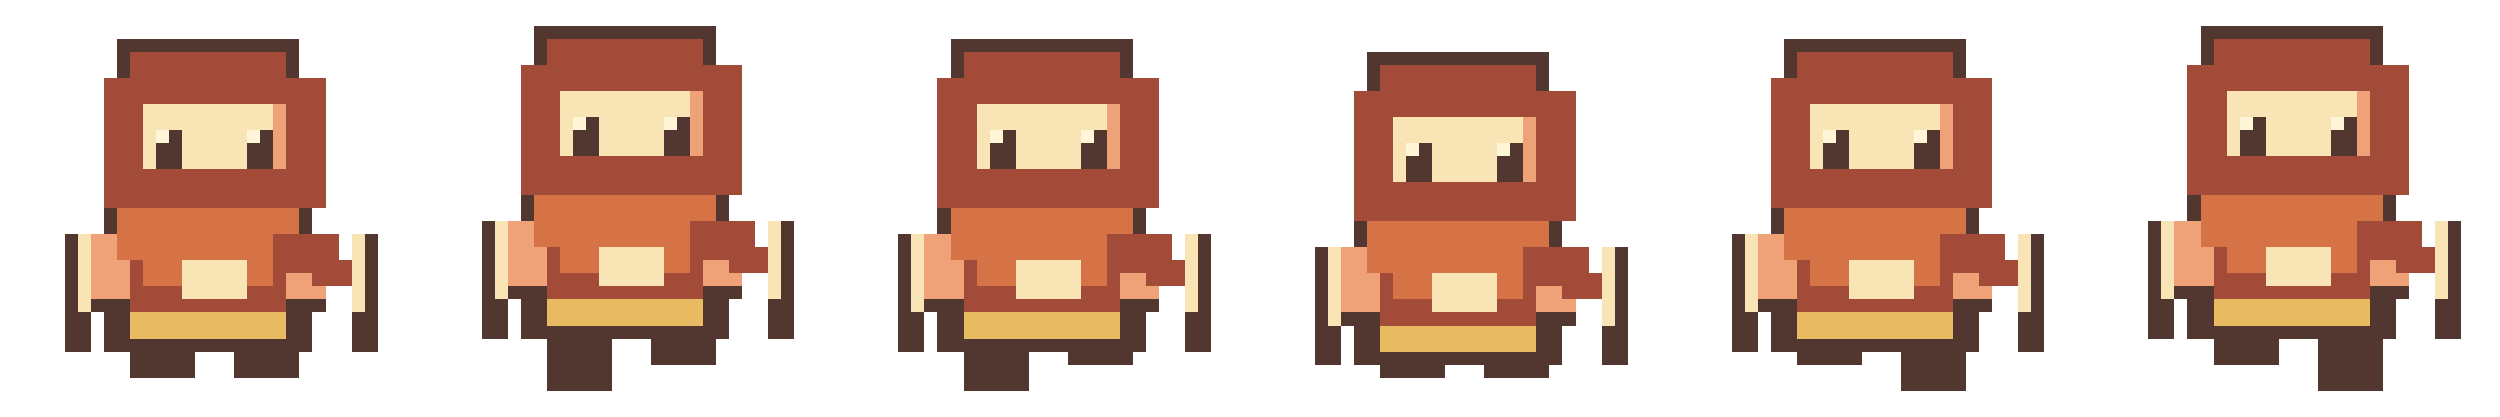
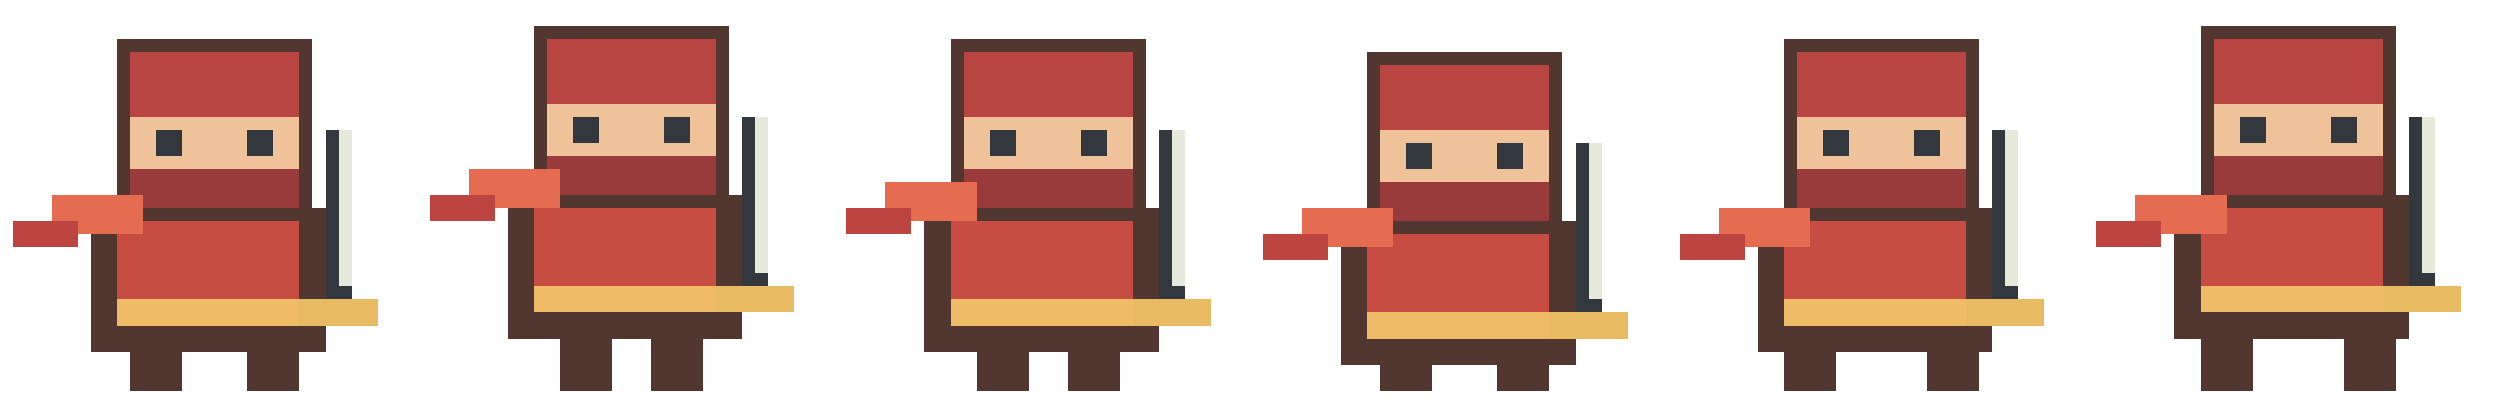
<svg xmlns="http://www.w3.org/2000/svg" width="192" height="32" viewBox="0 0 192 32" shape-rendering="crispEdges">
  <g transform="translate(0 0)">
-     <rect x="10" y="25" width="5" height="4" fill="#51372f" />
-     <rect x="18" y="25" width="5" height="4" fill="#51372f" />
-     <rect x="8" y="16" width="16" height="11" fill="#51372f" />
-     <rect x="7" y="18" width="18" height="6" fill="#51372f" />
-     <rect x="10" y="17" width="12" height="8" fill="#a34b39" />
-     <rect x="11" y="17" width="10" height="5" fill="#d57346" />
-     <rect x="10" y="24" width="12" height="2" fill="#e8ba61" />
-     <rect x="14" y="20" width="5" height="3" fill="#f9e4b5" />
-     <rect x="7" y="18" width="3" height="5" fill="#efa278" />
-     <rect x="22" y="18" width="3" height="5" fill="#efa278" />
-     <rect x="10" y="4" width="12" height="2" fill="#51372f" />
-     <rect x="8" y="6" width="16" height="9" fill="#51372f" />
-     <rect x="10" y="15" width="12" height="2" fill="#51372f" />
-     <rect x="10" y="7" width="12" height="8" fill="#efa278" />
-     <rect x="11" y="8" width="10" height="6" fill="#f9e4b5" />
-     <rect x="12" y="10" width="2" height="3" fill="#51372f" />
-     <rect x="19" y="10" width="2" height="3" fill="#51372f" />
-     <rect x="12" y="10" width="1" height="1" fill="#fff5d7" />
-     <rect x="19" y="10" width="1" height="1" fill="#fff5d7" />
-     <rect x="15" y="14" width="3" height="1" fill="#a34b39" />
-     <rect x="10" y="13" width="2" height="1" fill="#efa278" />
-     <rect x="21" y="13" width="2" height="1" fill="#efa278" />
-     <rect x="9" y="3" width="14" height="3" fill="#51372f" />
-     <rect x="8" y="6" width="3" height="10" fill="#a34b39" />
-     <rect x="22" y="6" width="3" height="10" fill="#a34b39" />
-     <rect x="10" y="4" width="12" height="4" fill="#a34b39" />
-     <rect x="11" y="13" width="11" height="3" fill="#a34b39" />
-     <rect x="9" y="16" width="14" height="4" fill="#d57346" />
-     <rect x="21" y="18" width="5" height="3" fill="#a34b39" />
-     <rect x="24" y="20" width="4" height="2" fill="#a34b39" />
-     <rect x="5" y="18" width="2" height="9" fill="#51372f" />
-     <rect x="6" y="18" width="1" height="6" fill="#f9e4b5" />
-     <rect x="27" y="18" width="2" height="9" fill="#51372f" />
-     <rect x="27" y="18" width="1" height="6" fill="#f9e4b5" />
+     <rect x="9" y="3" width="15" height="13" fill="#51372f" />
+     <rect x="10" y="4" width="13" height="11" fill="#b94543" />
+     <rect x="10" y="9" width="13" height="4" fill="#f0c29a" />
+     <rect x="12" y="10" width="2" height="2" fill="#32383e" />
+     <rect x="19" y="10" width="2" height="2" fill="#32383e" />
+     <rect x="10" y="13" width="13" height="4" fill="#993b3b" />
+     <rect x="7" y="16" width="18" height="11" fill="#51372f" />
+     <rect x="9" y="17" width="14" height="8" fill="#c74d43" />
+     <rect x="9" y="23" width="14" height="2" fill="#f0bb67" />
+     <rect x="4" y="15" width="7" height="3" fill="#e56b51" />
+     <rect x="1" y="17" width="5" height="2" fill="#bc4541" />
+     <rect x="25" y="10" width="2" height="15" fill="#32383e" />
+     <rect x="26" y="10" width="1" height="12" fill="#e7eadb" />
+     <rect x="23" y="23" width="6" height="2" fill="#e8ba61" />
+     <rect x="10" y="26" width="4" height="4" fill="#51372f" />
+     <rect x="19" y="26" width="4" height="4" fill="#51372f" />
  </g>
  <g transform="translate(32 0)">
-     <rect x="10" y="26" width="5" height="4" fill="#51372f" />
-     <rect x="18" y="24" width="5" height="4" fill="#51372f" />
-     <rect x="8" y="15" width="16" height="11" fill="#51372f" />
-     <rect x="7" y="17" width="18" height="6" fill="#51372f" />
-     <rect x="10" y="16" width="12" height="8" fill="#a34b39" />
-     <rect x="11" y="16" width="10" height="5" fill="#d57346" />
-     <rect x="10" y="23" width="12" height="2" fill="#e8ba61" />
-     <rect x="14" y="19" width="5" height="3" fill="#f9e4b5" />
-     <rect x="7" y="17" width="3" height="5" fill="#efa278" />
-     <rect x="22" y="17" width="3" height="5" fill="#efa278" />
-     <rect x="10" y="3" width="12" height="2" fill="#51372f" />
-     <rect x="8" y="5" width="16" height="9" fill="#51372f" />
-     <rect x="10" y="14" width="12" height="2" fill="#51372f" />
-     <rect x="10" y="6" width="12" height="8" fill="#efa278" />
-     <rect x="11" y="7" width="10" height="6" fill="#f9e4b5" />
-     <rect x="12" y="9" width="2" height="3" fill="#51372f" />
-     <rect x="19" y="9" width="2" height="3" fill="#51372f" />
-     <rect x="12" y="9" width="1" height="1" fill="#fff5d7" />
-     <rect x="19" y="9" width="1" height="1" fill="#fff5d7" />
-     <rect x="15" y="13" width="3" height="1" fill="#a34b39" />
-     <rect x="10" y="12" width="2" height="1" fill="#efa278" />
-     <rect x="21" y="12" width="2" height="1" fill="#efa278" />
-     <rect x="9" y="2" width="14" height="3" fill="#51372f" />
-     <rect x="8" y="5" width="3" height="10" fill="#a34b39" />
-     <rect x="22" y="5" width="3" height="10" fill="#a34b39" />
-     <rect x="10" y="3" width="12" height="4" fill="#a34b39" />
-     <rect x="11" y="12" width="11" height="3" fill="#a34b39" />
-     <rect x="9" y="15" width="14" height="4" fill="#d57346" />
-     <rect x="21" y="17" width="5" height="3" fill="#a34b39" />
-     <rect x="24" y="19" width="4" height="2" fill="#a34b39" />
-     <rect x="5" y="17" width="2" height="9" fill="#51372f" />
-     <rect x="6" y="17" width="1" height="6" fill="#f9e4b5" />
-     <rect x="27" y="17" width="2" height="9" fill="#51372f" />
-     <rect x="27" y="17" width="1" height="6" fill="#f9e4b5" />
+     <rect x="9" y="2" width="15" height="13" fill="#51372f" />
+     <rect x="10" y="3" width="13" height="11" fill="#b94543" />
+     <rect x="10" y="8" width="13" height="4" fill="#f0c29a" />
+     <rect x="12" y="9" width="2" height="2" fill="#32383e" />
+     <rect x="19" y="9" width="2" height="2" fill="#32383e" />
+     <rect x="10" y="12" width="13" height="4" fill="#993b3b" />
+     <rect x="7" y="15" width="18" height="11" fill="#51372f" />
+     <rect x="9" y="16" width="14" height="8" fill="#c74d43" />
+     <rect x="9" y="22" width="14" height="2" fill="#f0bb67" />
+     <rect x="4" y="13" width="7" height="3" fill="#e56b51" />
+     <rect x="1" y="15" width="5" height="2" fill="#bc4541" />
+     <rect x="25" y="9" width="2" height="15" fill="#32383e" />
+     <rect x="26" y="9" width="1" height="12" fill="#e7eadb" />
+     <rect x="23" y="22" width="6" height="2" fill="#e8ba61" />
+     <rect x="11" y="26" width="4" height="4" fill="#51372f" />
+     <rect x="18" y="26" width="4" height="4" fill="#51372f" />
  </g>
  <g transform="translate(64 0)">
-     <rect x="10" y="26" width="5" height="4" fill="#51372f" />
-     <rect x="18" y="24" width="5" height="4" fill="#51372f" />
-     <rect x="8" y="16" width="16" height="11" fill="#51372f" />
-     <rect x="7" y="18" width="18" height="6" fill="#51372f" />
-     <rect x="10" y="17" width="12" height="8" fill="#a34b39" />
-     <rect x="11" y="17" width="10" height="5" fill="#d57346" />
-     <rect x="10" y="24" width="12" height="2" fill="#e8ba61" />
-     <rect x="14" y="20" width="5" height="3" fill="#f9e4b5" />
-     <rect x="7" y="18" width="3" height="5" fill="#efa278" />
-     <rect x="22" y="18" width="3" height="5" fill="#efa278" />
-     <rect x="10" y="4" width="12" height="2" fill="#51372f" />
-     <rect x="8" y="6" width="16" height="9" fill="#51372f" />
-     <rect x="10" y="15" width="12" height="2" fill="#51372f" />
-     <rect x="10" y="7" width="12" height="8" fill="#efa278" />
-     <rect x="11" y="8" width="10" height="6" fill="#f9e4b5" />
-     <rect x="12" y="10" width="2" height="3" fill="#51372f" />
-     <rect x="19" y="10" width="2" height="3" fill="#51372f" />
-     <rect x="12" y="10" width="1" height="1" fill="#fff5d7" />
-     <rect x="19" y="10" width="1" height="1" fill="#fff5d7" />
-     <rect x="15" y="14" width="3" height="1" fill="#a34b39" />
-     <rect x="10" y="13" width="2" height="1" fill="#efa278" />
-     <rect x="21" y="13" width="2" height="1" fill="#efa278" />
-     <rect x="9" y="3" width="14" height="3" fill="#51372f" />
-     <rect x="8" y="6" width="3" height="10" fill="#a34b39" />
-     <rect x="22" y="6" width="3" height="10" fill="#a34b39" />
-     <rect x="10" y="4" width="12" height="4" fill="#a34b39" />
-     <rect x="11" y="13" width="11" height="3" fill="#a34b39" />
-     <rect x="9" y="16" width="14" height="4" fill="#d57346" />
-     <rect x="21" y="18" width="5" height="3" fill="#a34b39" />
-     <rect x="24" y="20" width="4" height="2" fill="#a34b39" />
-     <rect x="5" y="18" width="2" height="9" fill="#51372f" />
-     <rect x="6" y="18" width="1" height="6" fill="#f9e4b5" />
-     <rect x="27" y="18" width="2" height="9" fill="#51372f" />
-     <rect x="27" y="18" width="1" height="6" fill="#f9e4b5" />
+     <rect x="9" y="3" width="15" height="13" fill="#51372f" />
+     <rect x="10" y="4" width="13" height="11" fill="#b94543" />
+     <rect x="10" y="9" width="13" height="4" fill="#f0c29a" />
+     <rect x="12" y="10" width="2" height="2" fill="#32383e" />
+     <rect x="19" y="10" width="2" height="2" fill="#32383e" />
+     <rect x="10" y="13" width="13" height="4" fill="#993b3b" />
+     <rect x="7" y="16" width="18" height="11" fill="#51372f" />
+     <rect x="9" y="17" width="14" height="8" fill="#c74d43" />
+     <rect x="9" y="23" width="14" height="2" fill="#f0bb67" />
+     <rect x="4" y="14" width="7" height="3" fill="#e56b51" />
+     <rect x="1" y="16" width="5" height="2" fill="#bc4541" />
+     <rect x="25" y="10" width="2" height="15" fill="#32383e" />
+     <rect x="26" y="10" width="1" height="12" fill="#e7eadb" />
+     <rect x="23" y="23" width="6" height="2" fill="#e8ba61" />
+     <rect x="11" y="26" width="4" height="4" fill="#51372f" />
+     <rect x="18" y="26" width="4" height="4" fill="#51372f" />
  </g>
  <g transform="translate(96 0)">
-     <rect x="10" y="25" width="5" height="4" fill="#51372f" />
-     <rect x="18" y="25" width="5" height="4" fill="#51372f" />
-     <rect x="8" y="17" width="16" height="11" fill="#51372f" />
-     <rect x="7" y="19" width="18" height="6" fill="#51372f" />
-     <rect x="10" y="18" width="12" height="8" fill="#a34b39" />
-     <rect x="11" y="18" width="10" height="5" fill="#d57346" />
-     <rect x="10" y="25" width="12" height="2" fill="#e8ba61" />
-     <rect x="14" y="21" width="5" height="3" fill="#f9e4b5" />
-     <rect x="7" y="19" width="3" height="5" fill="#efa278" />
-     <rect x="22" y="19" width="3" height="5" fill="#efa278" />
-     <rect x="10" y="5" width="12" height="2" fill="#51372f" />
-     <rect x="8" y="7" width="16" height="9" fill="#51372f" />
-     <rect x="10" y="16" width="12" height="2" fill="#51372f" />
-     <rect x="10" y="8" width="12" height="8" fill="#efa278" />
-     <rect x="11" y="9" width="10" height="6" fill="#f9e4b5" />
-     <rect x="12" y="11" width="2" height="3" fill="#51372f" />
-     <rect x="19" y="11" width="2" height="3" fill="#51372f" />
-     <rect x="12" y="11" width="1" height="1" fill="#fff5d7" />
-     <rect x="19" y="11" width="1" height="1" fill="#fff5d7" />
-     <rect x="15" y="15" width="3" height="1" fill="#a34b39" />
-     <rect x="10" y="14" width="2" height="1" fill="#efa278" />
-     <rect x="21" y="14" width="2" height="1" fill="#efa278" />
-     <rect x="9" y="4" width="14" height="3" fill="#51372f" />
-     <rect x="8" y="7" width="3" height="10" fill="#a34b39" />
-     <rect x="22" y="7" width="3" height="10" fill="#a34b39" />
-     <rect x="10" y="5" width="12" height="4" fill="#a34b39" />
-     <rect x="11" y="14" width="11" height="3" fill="#a34b39" />
-     <rect x="9" y="17" width="14" height="4" fill="#d57346" />
-     <rect x="21" y="19" width="5" height="3" fill="#a34b39" />
-     <rect x="24" y="21" width="4" height="2" fill="#a34b39" />
-     <rect x="5" y="19" width="2" height="9" fill="#51372f" />
-     <rect x="6" y="19" width="1" height="6" fill="#f9e4b5" />
-     <rect x="27" y="19" width="2" height="9" fill="#51372f" />
-     <rect x="27" y="19" width="1" height="6" fill="#f9e4b5" />
+     <rect x="9" y="4" width="15" height="13" fill="#51372f" />
+     <rect x="10" y="5" width="13" height="11" fill="#b94543" />
+     <rect x="10" y="10" width="13" height="4" fill="#f0c29a" />
+     <rect x="12" y="11" width="2" height="2" fill="#32383e" />
+     <rect x="19" y="11" width="2" height="2" fill="#32383e" />
+     <rect x="10" y="14" width="13" height="4" fill="#993b3b" />
+     <rect x="7" y="17" width="18" height="11" fill="#51372f" />
+     <rect x="9" y="18" width="14" height="8" fill="#c74d43" />
+     <rect x="9" y="24" width="14" height="2" fill="#f0bb67" />
+     <rect x="4" y="16" width="7" height="3" fill="#e56b51" />
+     <rect x="1" y="18" width="5" height="2" fill="#bc4541" />
+     <rect x="25" y="11" width="2" height="15" fill="#32383e" />
+     <rect x="26" y="11" width="1" height="12" fill="#e7eadb" />
+     <rect x="23" y="24" width="6" height="2" fill="#e8ba61" />
+     <rect x="10" y="26" width="4" height="4" fill="#51372f" />
+     <rect x="19" y="26" width="4" height="4" fill="#51372f" />
  </g>
  <g transform="translate(128 0)">
-     <rect x="10" y="24" width="5" height="4" fill="#51372f" />
-     <rect x="18" y="26" width="5" height="4" fill="#51372f" />
-     <rect x="8" y="16" width="16" height="11" fill="#51372f" />
-     <rect x="7" y="18" width="18" height="6" fill="#51372f" />
-     <rect x="10" y="17" width="12" height="8" fill="#a34b39" />
-     <rect x="11" y="17" width="10" height="5" fill="#d57346" />
-     <rect x="10" y="24" width="12" height="2" fill="#e8ba61" />
-     <rect x="14" y="20" width="5" height="3" fill="#f9e4b5" />
-     <rect x="7" y="18" width="3" height="5" fill="#efa278" />
-     <rect x="22" y="18" width="3" height="5" fill="#efa278" />
-     <rect x="10" y="4" width="12" height="2" fill="#51372f" />
-     <rect x="8" y="6" width="16" height="9" fill="#51372f" />
-     <rect x="10" y="15" width="12" height="2" fill="#51372f" />
-     <rect x="10" y="7" width="12" height="8" fill="#efa278" />
-     <rect x="11" y="8" width="10" height="6" fill="#f9e4b5" />
-     <rect x="12" y="10" width="2" height="3" fill="#51372f" />
-     <rect x="19" y="10" width="2" height="3" fill="#51372f" />
-     <rect x="12" y="10" width="1" height="1" fill="#fff5d7" />
-     <rect x="19" y="10" width="1" height="1" fill="#fff5d7" />
-     <rect x="15" y="14" width="3" height="1" fill="#a34b39" />
-     <rect x="10" y="13" width="2" height="1" fill="#efa278" />
-     <rect x="21" y="13" width="2" height="1" fill="#efa278" />
-     <rect x="9" y="3" width="14" height="3" fill="#51372f" />
-     <rect x="8" y="6" width="3" height="10" fill="#a34b39" />
-     <rect x="22" y="6" width="3" height="10" fill="#a34b39" />
-     <rect x="10" y="4" width="12" height="4" fill="#a34b39" />
-     <rect x="11" y="13" width="11" height="3" fill="#a34b39" />
-     <rect x="9" y="16" width="14" height="4" fill="#d57346" />
-     <rect x="21" y="18" width="5" height="3" fill="#a34b39" />
-     <rect x="24" y="20" width="4" height="2" fill="#a34b39" />
-     <rect x="5" y="18" width="2" height="9" fill="#51372f" />
-     <rect x="6" y="18" width="1" height="6" fill="#f9e4b5" />
-     <rect x="27" y="18" width="2" height="9" fill="#51372f" />
-     <rect x="27" y="18" width="1" height="6" fill="#f9e4b5" />
+     <rect x="9" y="3" width="15" height="13" fill="#51372f" />
+     <rect x="10" y="4" width="13" height="11" fill="#b94543" />
+     <rect x="10" y="9" width="13" height="4" fill="#f0c29a" />
+     <rect x="12" y="10" width="2" height="2" fill="#32383e" />
+     <rect x="19" y="10" width="2" height="2" fill="#32383e" />
+     <rect x="10" y="13" width="13" height="4" fill="#993b3b" />
+     <rect x="7" y="16" width="18" height="11" fill="#51372f" />
+     <rect x="9" y="17" width="14" height="8" fill="#c74d43" />
+     <rect x="9" y="23" width="14" height="2" fill="#f0bb67" />
+     <rect x="4" y="16" width="7" height="3" fill="#e56b51" />
+     <rect x="1" y="18" width="5" height="2" fill="#bc4541" />
+     <rect x="25" y="10" width="2" height="15" fill="#32383e" />
+     <rect x="26" y="10" width="1" height="12" fill="#e7eadb" />
+     <rect x="23" y="23" width="6" height="2" fill="#e8ba61" />
+     <rect x="9" y="26" width="4" height="4" fill="#51372f" />
+     <rect x="20" y="26" width="4" height="4" fill="#51372f" />
  </g>
  <g transform="translate(160 0)">
-     <rect x="10" y="24" width="5" height="4" fill="#51372f" />
-     <rect x="18" y="26" width="5" height="4" fill="#51372f" />
-     <rect x="8" y="15" width="16" height="11" fill="#51372f" />
-     <rect x="7" y="17" width="18" height="6" fill="#51372f" />
-     <rect x="10" y="16" width="12" height="8" fill="#a34b39" />
-     <rect x="11" y="16" width="10" height="5" fill="#d57346" />
-     <rect x="10" y="23" width="12" height="2" fill="#e8ba61" />
-     <rect x="14" y="19" width="5" height="3" fill="#f9e4b5" />
-     <rect x="7" y="17" width="3" height="5" fill="#efa278" />
-     <rect x="22" y="17" width="3" height="5" fill="#efa278" />
-     <rect x="10" y="3" width="12" height="2" fill="#51372f" />
-     <rect x="8" y="5" width="16" height="9" fill="#51372f" />
-     <rect x="10" y="14" width="12" height="2" fill="#51372f" />
-     <rect x="10" y="6" width="12" height="8" fill="#efa278" />
-     <rect x="11" y="7" width="10" height="6" fill="#f9e4b5" />
-     <rect x="12" y="9" width="2" height="3" fill="#51372f" />
-     <rect x="19" y="9" width="2" height="3" fill="#51372f" />
-     <rect x="12" y="9" width="1" height="1" fill="#fff5d7" />
-     <rect x="19" y="9" width="1" height="1" fill="#fff5d7" />
-     <rect x="15" y="13" width="3" height="1" fill="#a34b39" />
-     <rect x="10" y="12" width="2" height="1" fill="#efa278" />
-     <rect x="21" y="12" width="2" height="1" fill="#efa278" />
-     <rect x="9" y="2" width="14" height="3" fill="#51372f" />
-     <rect x="8" y="5" width="3" height="10" fill="#a34b39" />
-     <rect x="22" y="5" width="3" height="10" fill="#a34b39" />
-     <rect x="10" y="3" width="12" height="4" fill="#a34b39" />
-     <rect x="11" y="12" width="11" height="3" fill="#a34b39" />
-     <rect x="9" y="15" width="14" height="4" fill="#d57346" />
-     <rect x="21" y="17" width="5" height="3" fill="#a34b39" />
-     <rect x="24" y="19" width="4" height="2" fill="#a34b39" />
-     <rect x="5" y="17" width="2" height="9" fill="#51372f" />
-     <rect x="6" y="17" width="1" height="6" fill="#f9e4b5" />
-     <rect x="27" y="17" width="2" height="9" fill="#51372f" />
-     <rect x="27" y="17" width="1" height="6" fill="#f9e4b5" />
+     <rect x="9" y="2" width="15" height="13" fill="#51372f" />
+     <rect x="10" y="3" width="13" height="11" fill="#b94543" />
+     <rect x="10" y="8" width="13" height="4" fill="#f0c29a" />
+     <rect x="12" y="9" width="2" height="2" fill="#32383e" />
+     <rect x="19" y="9" width="2" height="2" fill="#32383e" />
+     <rect x="10" y="12" width="13" height="4" fill="#993b3b" />
+     <rect x="7" y="15" width="18" height="11" fill="#51372f" />
+     <rect x="9" y="16" width="14" height="8" fill="#c74d43" />
+     <rect x="9" y="22" width="14" height="2" fill="#f0bb67" />
+     <rect x="4" y="15" width="7" height="3" fill="#e56b51" />
+     <rect x="1" y="17" width="5" height="2" fill="#bc4541" />
+     <rect x="25" y="9" width="2" height="15" fill="#32383e" />
+     <rect x="26" y="9" width="1" height="12" fill="#e7eadb" />
+     <rect x="23" y="22" width="6" height="2" fill="#e8ba61" />
+     <rect x="9" y="26" width="4" height="4" fill="#51372f" />
+     <rect x="20" y="26" width="4" height="4" fill="#51372f" />
  </g>
</svg>
